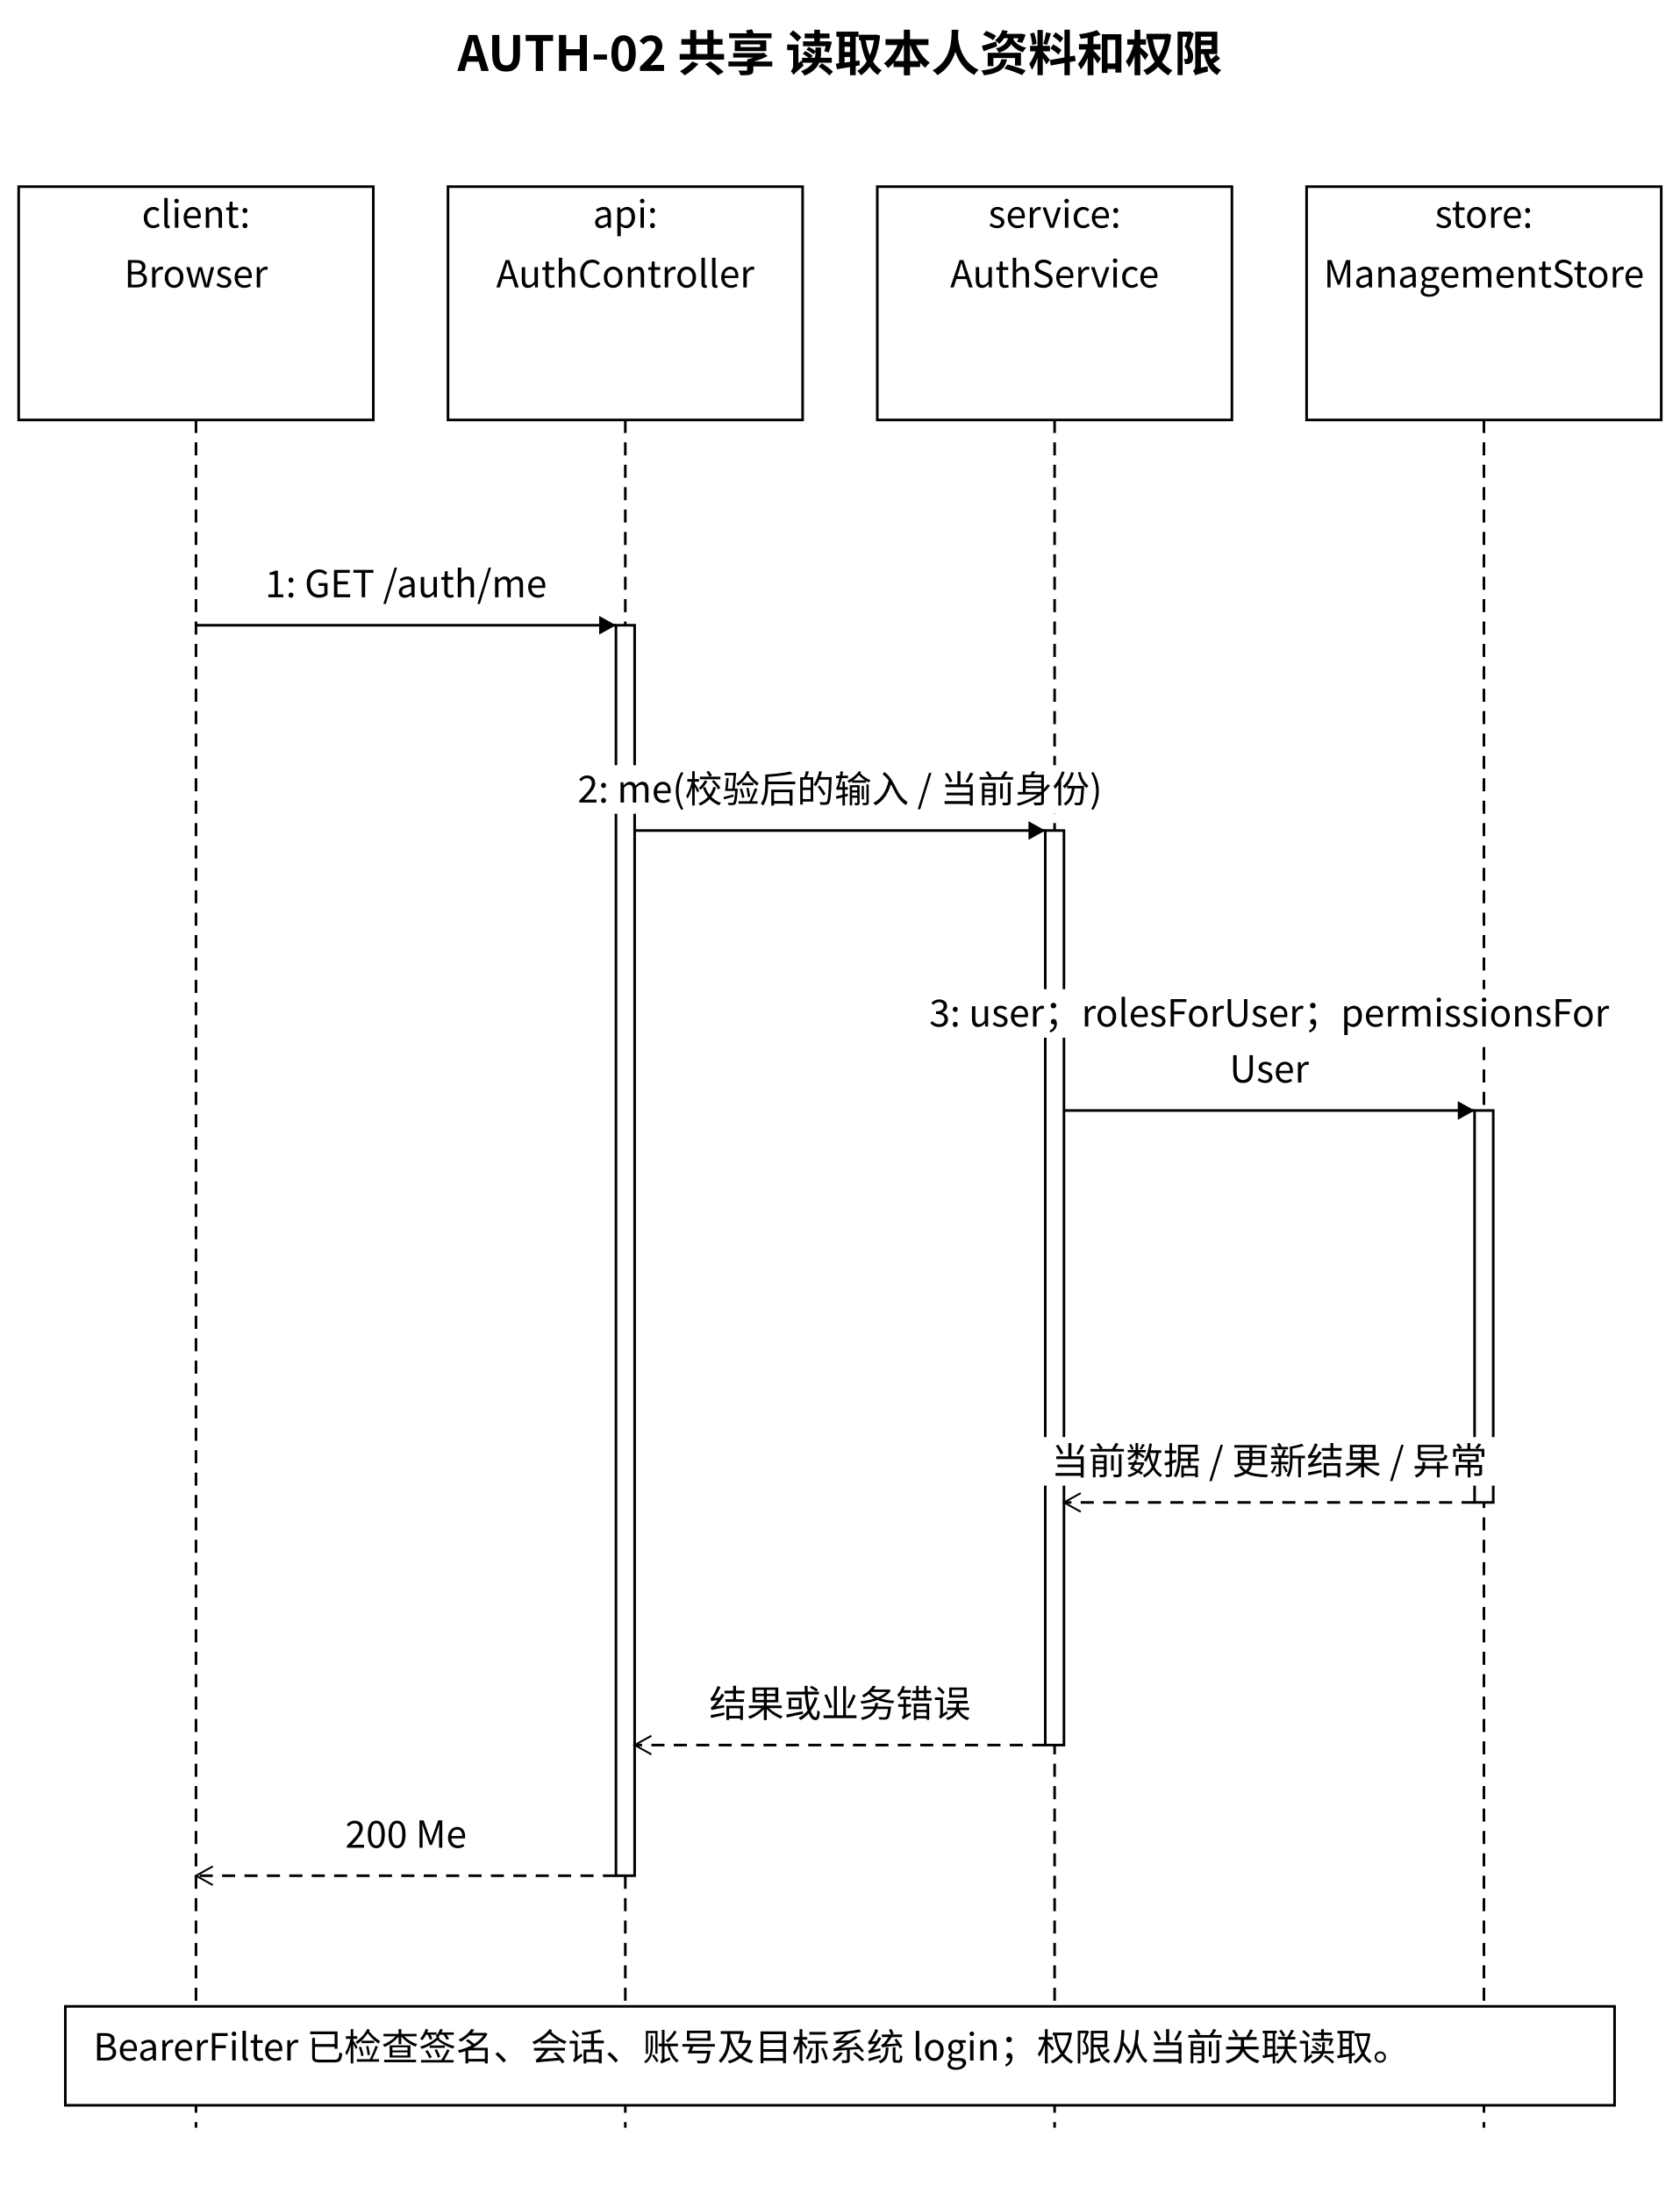
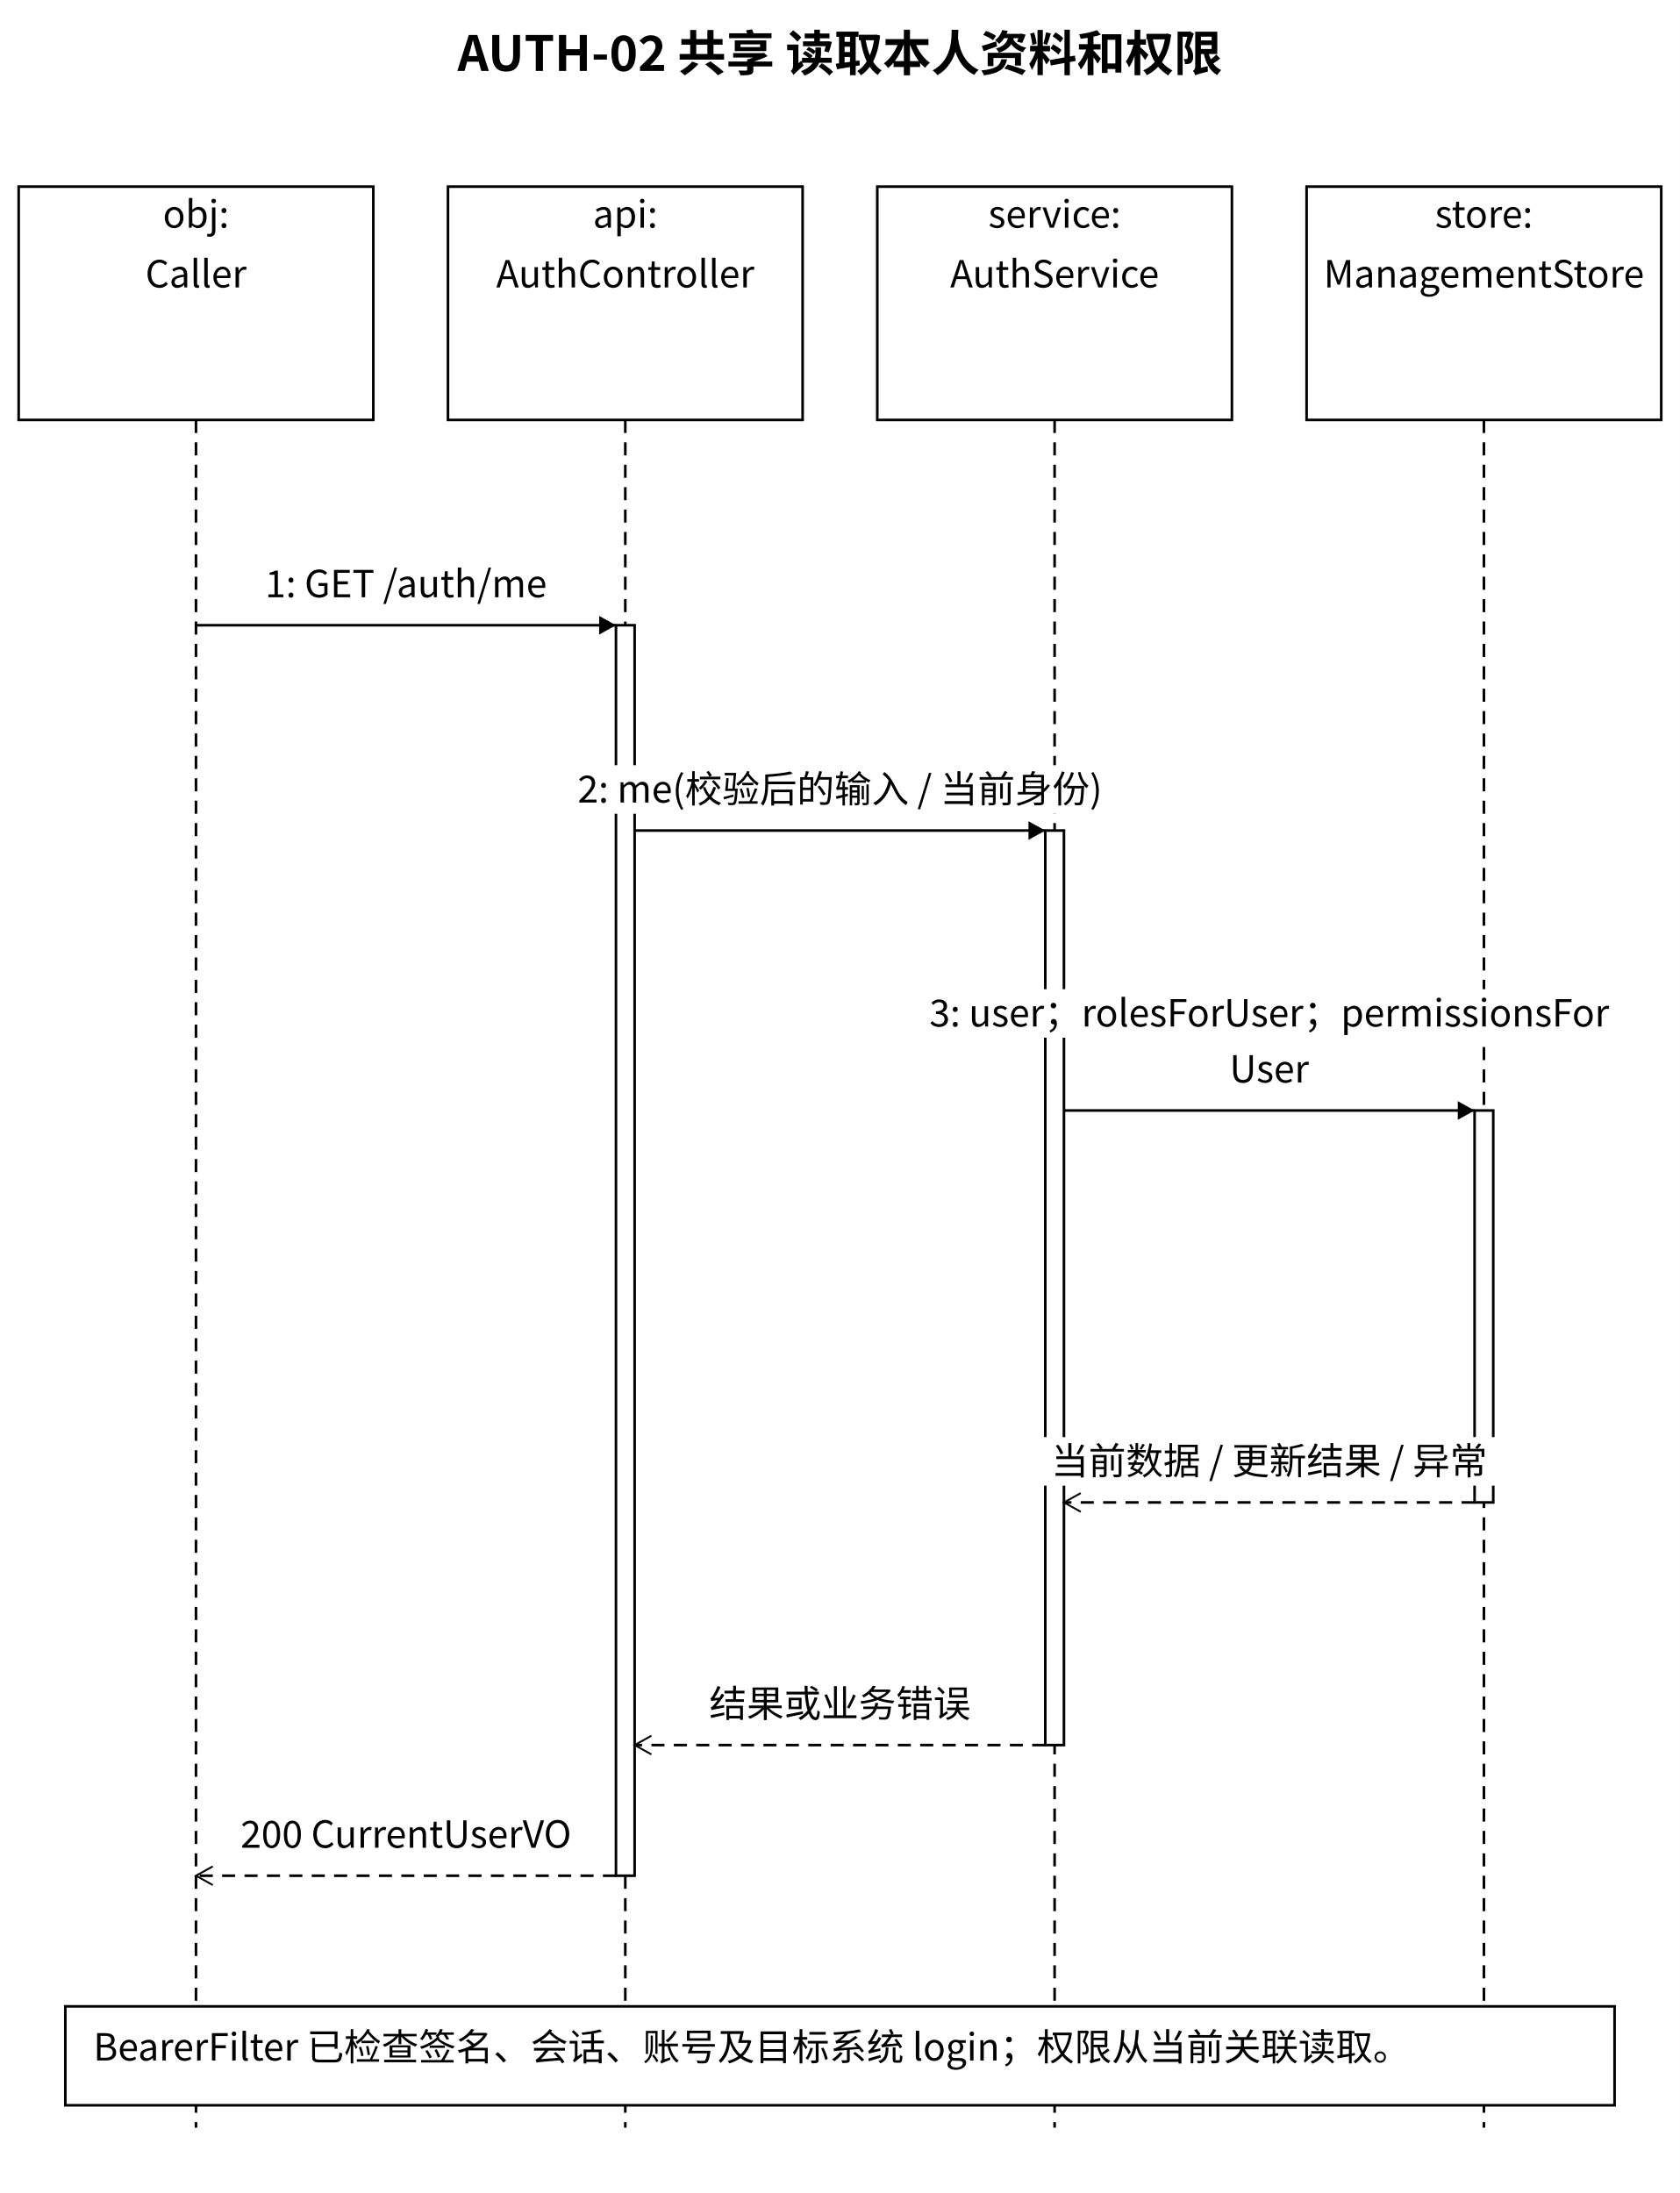
<svg xmlns="http://www.w3.org/2000/svg" width="900" height="1175" viewBox="0 0 900 1175">
  <style>text{font-family:'PingFang SC','Microsoft YaHei','Noto Sans CJK SC',system-ui,sans-serif;fill:black}</style>
  <defs>
    <marker id="open" markerWidth="12" markerHeight="12" refX="10" refY="6" orient="auto" markerUnits="userSpaceOnUse">
      <path d="M1,1 L10,6 L1,11" fill="none" stroke="black" />
    </marker>
    <marker id="filled" markerWidth="12" markerHeight="12" refX="10" refY="6" orient="auto" markerUnits="userSpaceOnUse">
      <path d="M1,1 L10,6 L1,11 Z" fill="black" />
    </marker>
    <marker id="triangle" markerWidth="16" markerHeight="16" refX="14" refY="8" orient="auto" markerUnits="userSpaceOnUse">
      <path d="M1,1 L14,8 L1,15 Z" fill="white" stroke="black" />
    </marker>
  </defs>
  <rect width="100%" height="100%" fill="white" />
  <text x="450.0" y="38" font-size="26" text-anchor="middle" font-weight="600">AUTH-02 共享 读取本人资料和权限</text>
  <rect x="10" y="100" width="190" height="125" rx="0" fill="white" stroke="black" stroke-width="1.4" />
-   <text x="105" y="122" font-size="20" text-anchor="middle" font-weight="400">client:</text>
-   <text x="105" y="154" font-size="20" text-anchor="middle" font-weight="400">Browser</text>
+   <text x="105" y="122" font-size="20" text-anchor="middle" font-weight="400">obj:</text>
+   <text x="105" y="154" font-size="20" text-anchor="middle" font-weight="400">Caller</text>
  <path d="M 105,225 L 105,1140" fill="none" stroke="black" stroke-width="1.4" stroke-dasharray="7 5" />
  <rect x="240" y="100" width="190" height="125" rx="0" fill="white" stroke="black" stroke-width="1.4" />
  <text x="335" y="122" font-size="20" text-anchor="middle" font-weight="400">api:</text>
  <text x="335" y="154" font-size="20" text-anchor="middle" font-weight="400">AuthController</text>
  <path d="M 335,225 L 335,1140" fill="none" stroke="black" stroke-width="1.4" stroke-dasharray="7 5" />
  <rect x="470" y="100" width="190" height="125" rx="0" fill="white" stroke="black" stroke-width="1.4" />
  <text x="565" y="122" font-size="20" text-anchor="middle" font-weight="400">service:</text>
  <text x="565" y="154" font-size="20" text-anchor="middle" font-weight="400">AuthService</text>
  <path d="M 565,225 L 565,1140" fill="none" stroke="black" stroke-width="1.4" stroke-dasharray="7 5" />
  <rect x="700" y="100" width="190" height="125" rx="0" fill="white" stroke="black" stroke-width="1.4" />
  <text x="795" y="122" font-size="20" text-anchor="middle" font-weight="400">store:</text>
  <text x="795" y="154" font-size="20" text-anchor="middle" font-weight="400">ManagementStore</text>
  <path d="M 795,225 L 795,1140" fill="none" stroke="black" stroke-width="1.4" stroke-dasharray="7 5" />
  <rect x="330" y="335" width="10" height="670" rx="0" fill="white" stroke="black" stroke-width="1.4" />
  <path d="M 105,335 L 330,335" fill="none" stroke="black" stroke-width="1.4" marker-end="url(#filled)" />
  <rect x="127" y="300" width="181" height="26" fill="white" />
  <text x="217.5" y="320" font-size="20" text-anchor="middle" font-weight="400">1: GET /auth/me</text>
  <rect x="560" y="445" width="10" height="490" rx="0" fill="white" stroke="black" stroke-width="1.4" />
  <path d="M 340,445 L 560,445" fill="none" stroke="black" stroke-width="1.4" marker-end="url(#filled)" />
  <rect x="288.0" y="410" width="324.0" height="26" fill="white" />
  <text x="450.0" y="430" font-size="20" text-anchor="middle" font-weight="400">2: me(校验后的输入 / 当前身份)</text>
  <rect x="790" y="595" width="10" height="210" rx="0" fill="white" stroke="black" stroke-width="1.4" />
  <path d="M 570,595 L 790,595" fill="none" stroke="black" stroke-width="1.4" marker-end="url(#filled)" />
  <rect x="466.9" y="530" width="426.2" height="26" fill="white" />
  <text x="680.0" y="550" font-size="20" text-anchor="middle" font-weight="400">3: user；rolesForUser；permissionsFor</text>
  <rect x="652.2" y="560" width="55.6" height="26" fill="white" />
  <text x="680.0" y="580" font-size="20" text-anchor="middle" font-weight="400">User</text>
  <path d="M 790,805 L 570,805" fill="none" stroke="black" stroke-width="1.4" stroke-dasharray="7 5" marker-end="url(#open)" />
  <rect x="540.8" y="770" width="278.4" height="26" fill="white" />
  <text x="680.0" y="790" font-size="20" text-anchor="middle" font-weight="400">当前数据 / 更新结果 / 异常</text>
  <path d="M 560,935 L 340,935" fill="none" stroke="black" stroke-width="1.4" stroke-dasharray="7 5" marker-end="url(#open)" />
  <rect x="375.0" y="900" width="150" height="26" fill="white" />
  <text x="450.0" y="920" font-size="20" text-anchor="middle" font-weight="400">结果或业务错误</text>
  <path d="M 330,1005 L 105,1005" fill="none" stroke="black" stroke-width="1.4" stroke-dasharray="7 5" marker-end="url(#open)" />
-   <rect x="178.3" y="970" width="78.4" height="26" fill="white" />
-   <text x="217.5" y="990" font-size="20" text-anchor="middle" font-weight="400">200 Me</text>
+   <rect x="115.6" y="970" width="203.8" height="26" fill="white" />
+   <text x="217.5" y="990" font-size="20" text-anchor="middle" font-weight="400">200 CurrentUserVO</text>
  <rect x="35" y="1075" width="830" height="53" rx="0" fill="white" stroke="black" stroke-width="1.4" />
  <text x="50" y="1104" font-size="20" text-anchor="start" font-weight="400">BearerFilter 已检查签名、会话、账号及目标系统 login；权限从当前关联读取。</text>
</svg>
